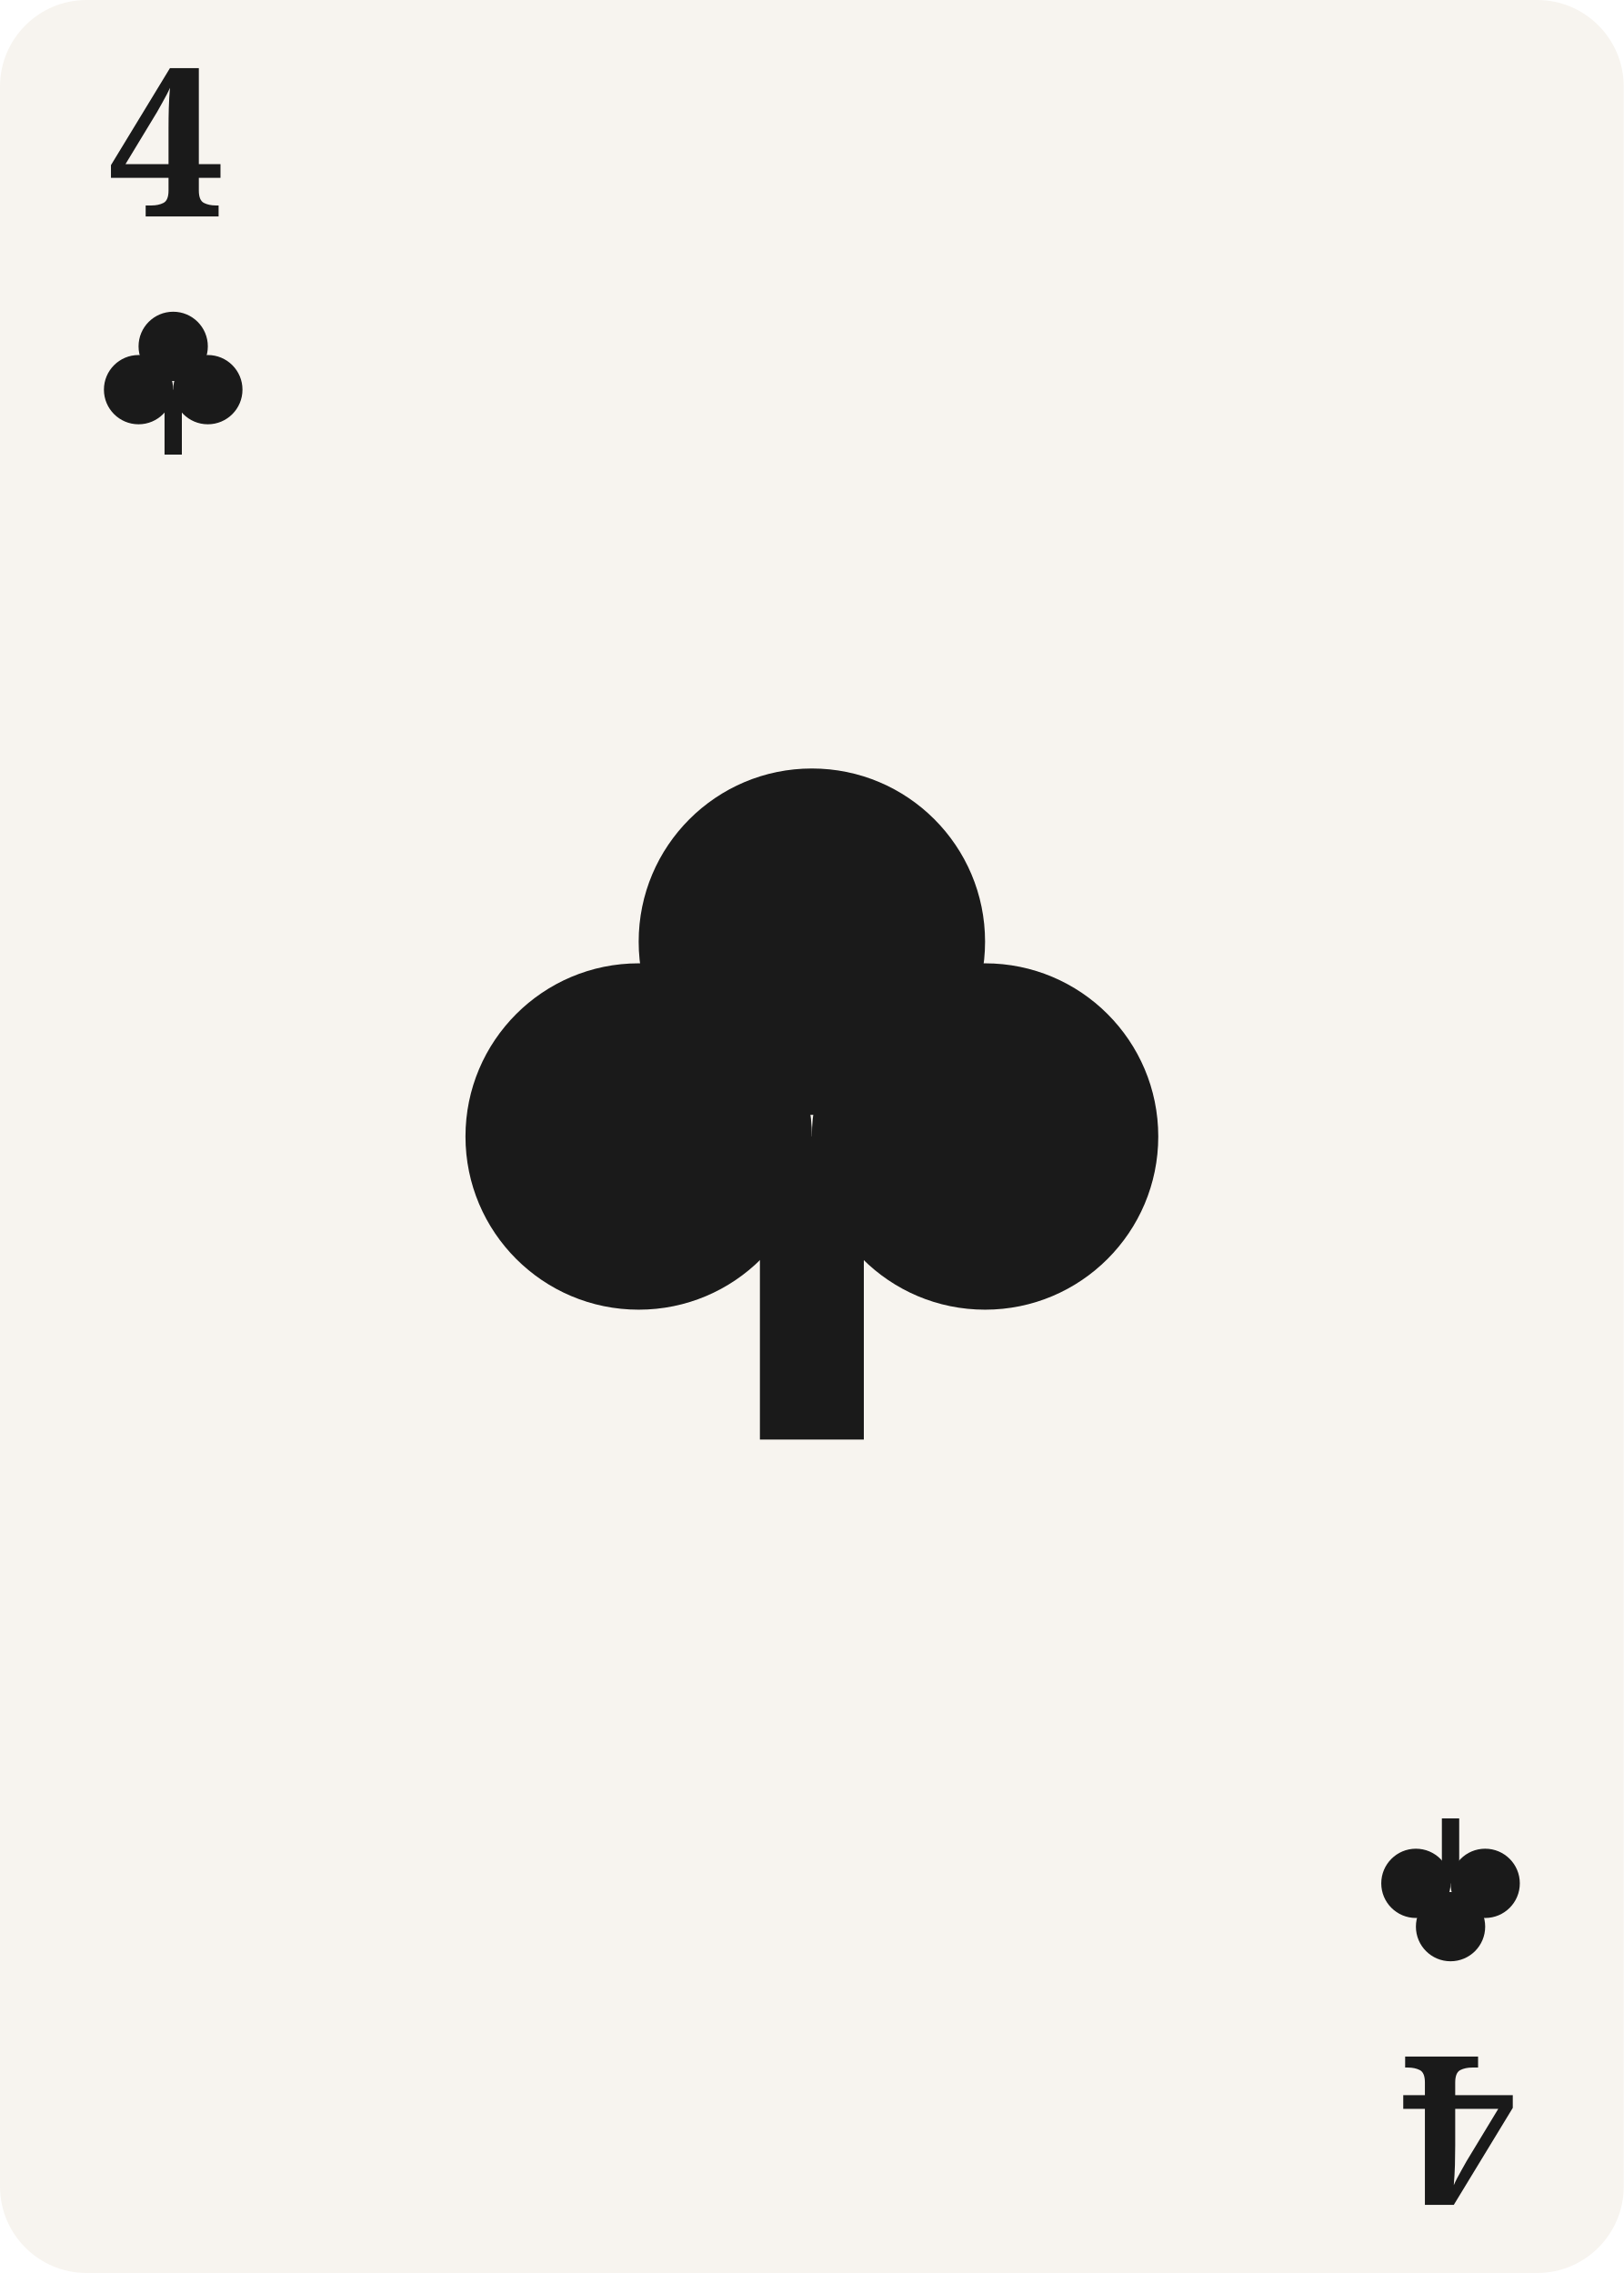
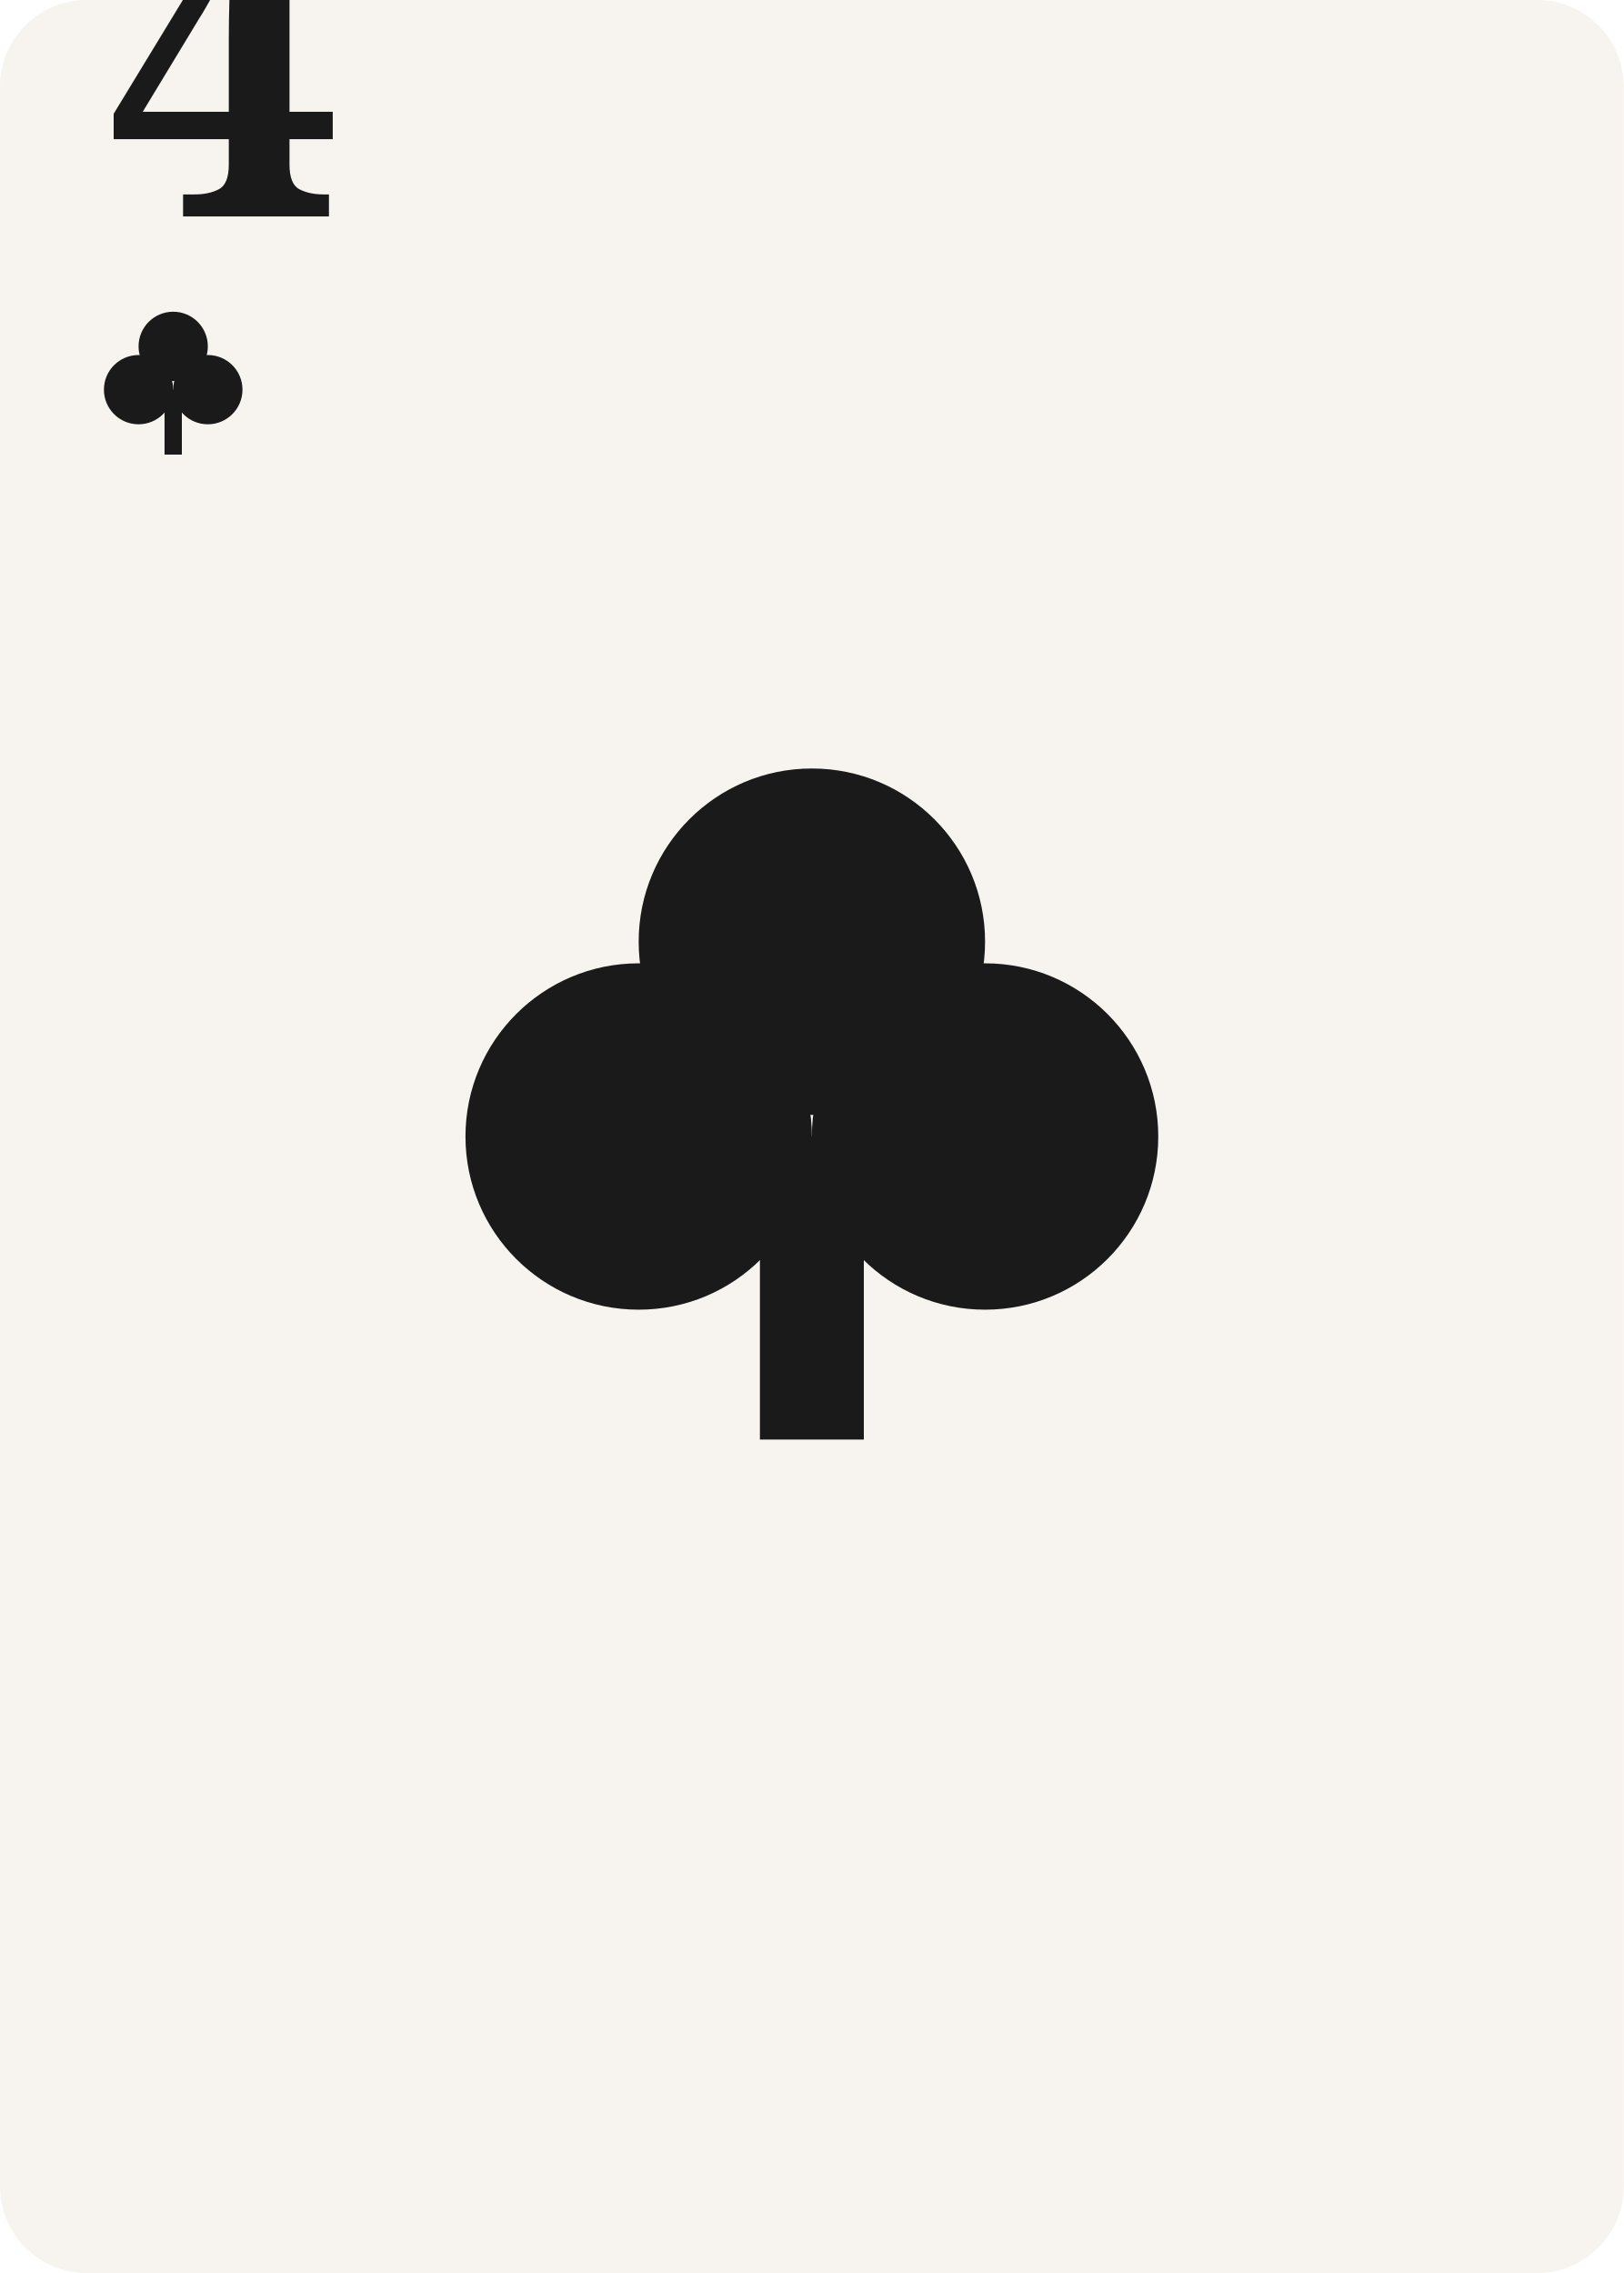
<svg xmlns="http://www.w3.org/2000/svg" viewBox="0 0 375 525" width="375" height="525">
  <rect x="0" y="0" width="375" height="525" rx="20" ry="20" fill="#F7F4EF" />
  <g transform="translate(25, 50)">
-     <text x="0" y="0" font-family="Georgia, serif" font-size="48" font-weight="bold" fill="#1A1A1A">4</text>
-     <g transform="translate(15, 40)">
-       <circle cx="0" cy="-10" r="8" fill="#1A1A1A" />
-       <circle cx="-8" cy="0" r="8" fill="#1A1A1A" />
-       <circle cx="8" cy="0" r="8" fill="#1A1A1A" />
-       <rect x="-2" y="0" width="4" height="15" fill="#1A1A1A" />
-     </g>
-   </g>
-   <g transform="translate(350, 475) rotate(180)">
-     <text x="0" y="0" font-family="Georgia, serif" font-size="48" font-weight="bold" fill="#1A1A1A">4</text>
+     <text x="0" y="0" font-family="Georgia, serif" font-size="96" font-weight="bold" fill="#1A1A1A">4</text>
    <g transform="translate(15, 40)">
      <circle cx="0" cy="-10" r="8" fill="#1A1A1A" />
      <circle cx="-8" cy="0" r="8" fill="#1A1A1A" />
      <circle cx="8" cy="0" r="8" fill="#1A1A1A" />
      <rect x="-2" y="0" width="4" height="15" fill="#1A1A1A" />
    </g>
  </g>
  <g transform="translate(187.5, 262.5)">
    <circle cx="0" cy="-45" r="40" fill="#1A1A1A" />
    <circle cx="-40" cy="0" r="40" fill="#1A1A1A" />
    <circle cx="40" cy="0" r="40" fill="#1A1A1A" />
    <rect x="-12" y="0" width="24" height="70" fill="#1A1A1A" />
  </g>
</svg>
